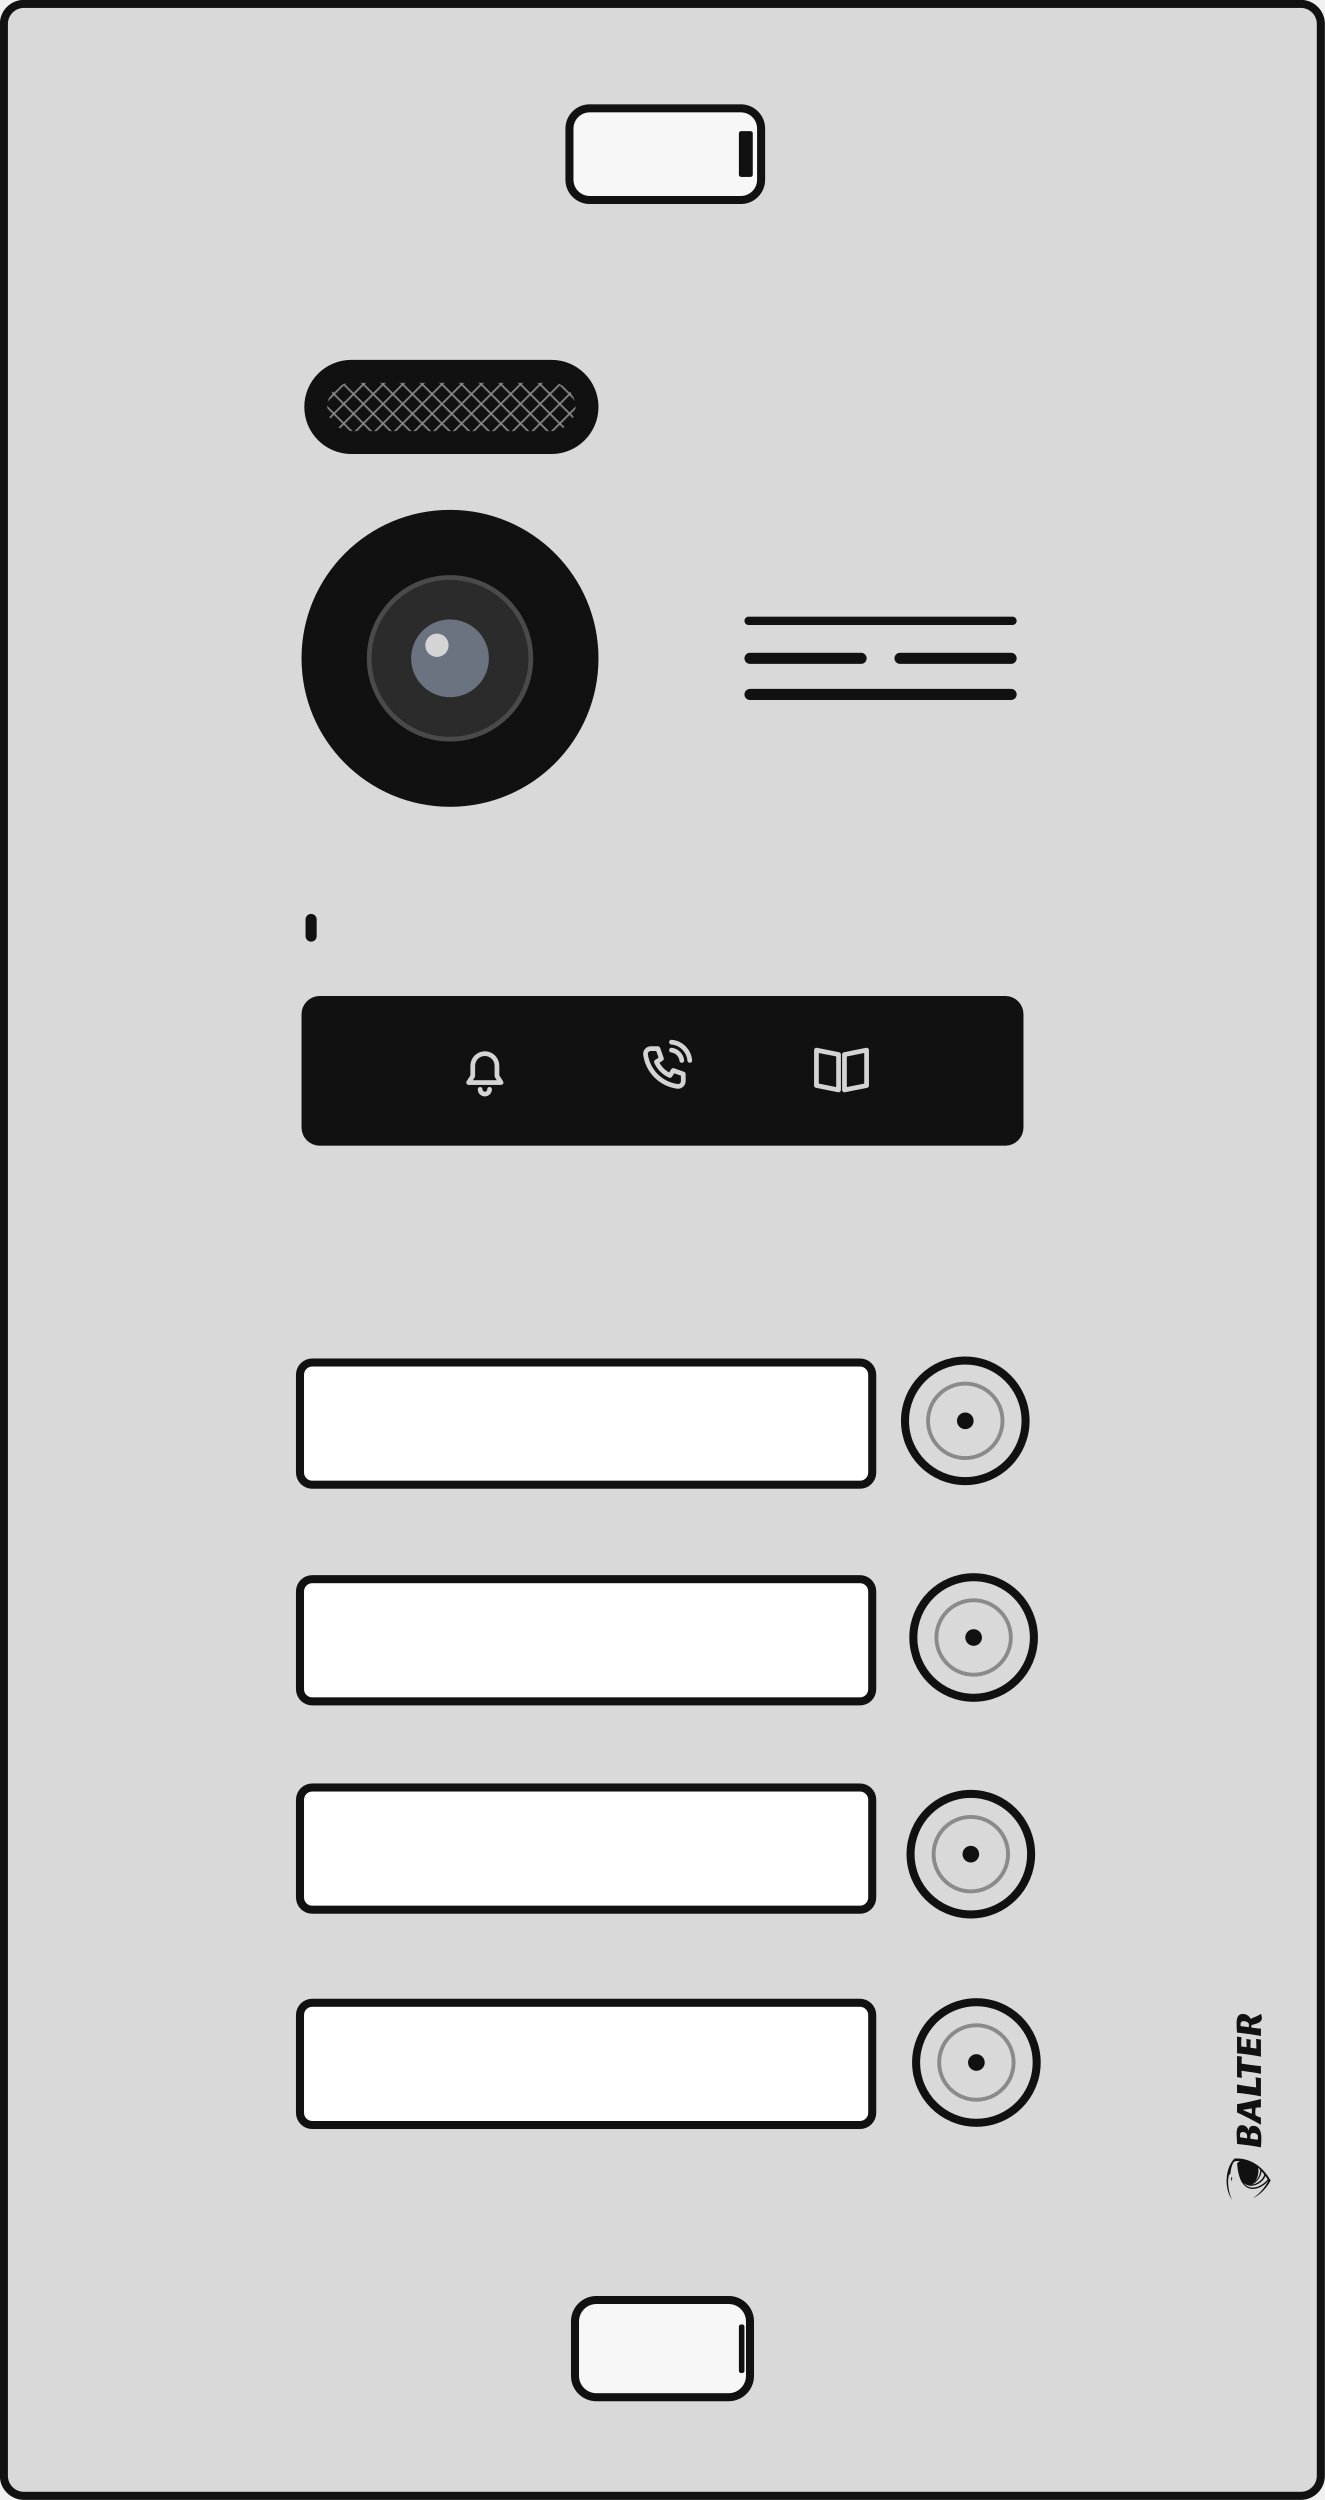
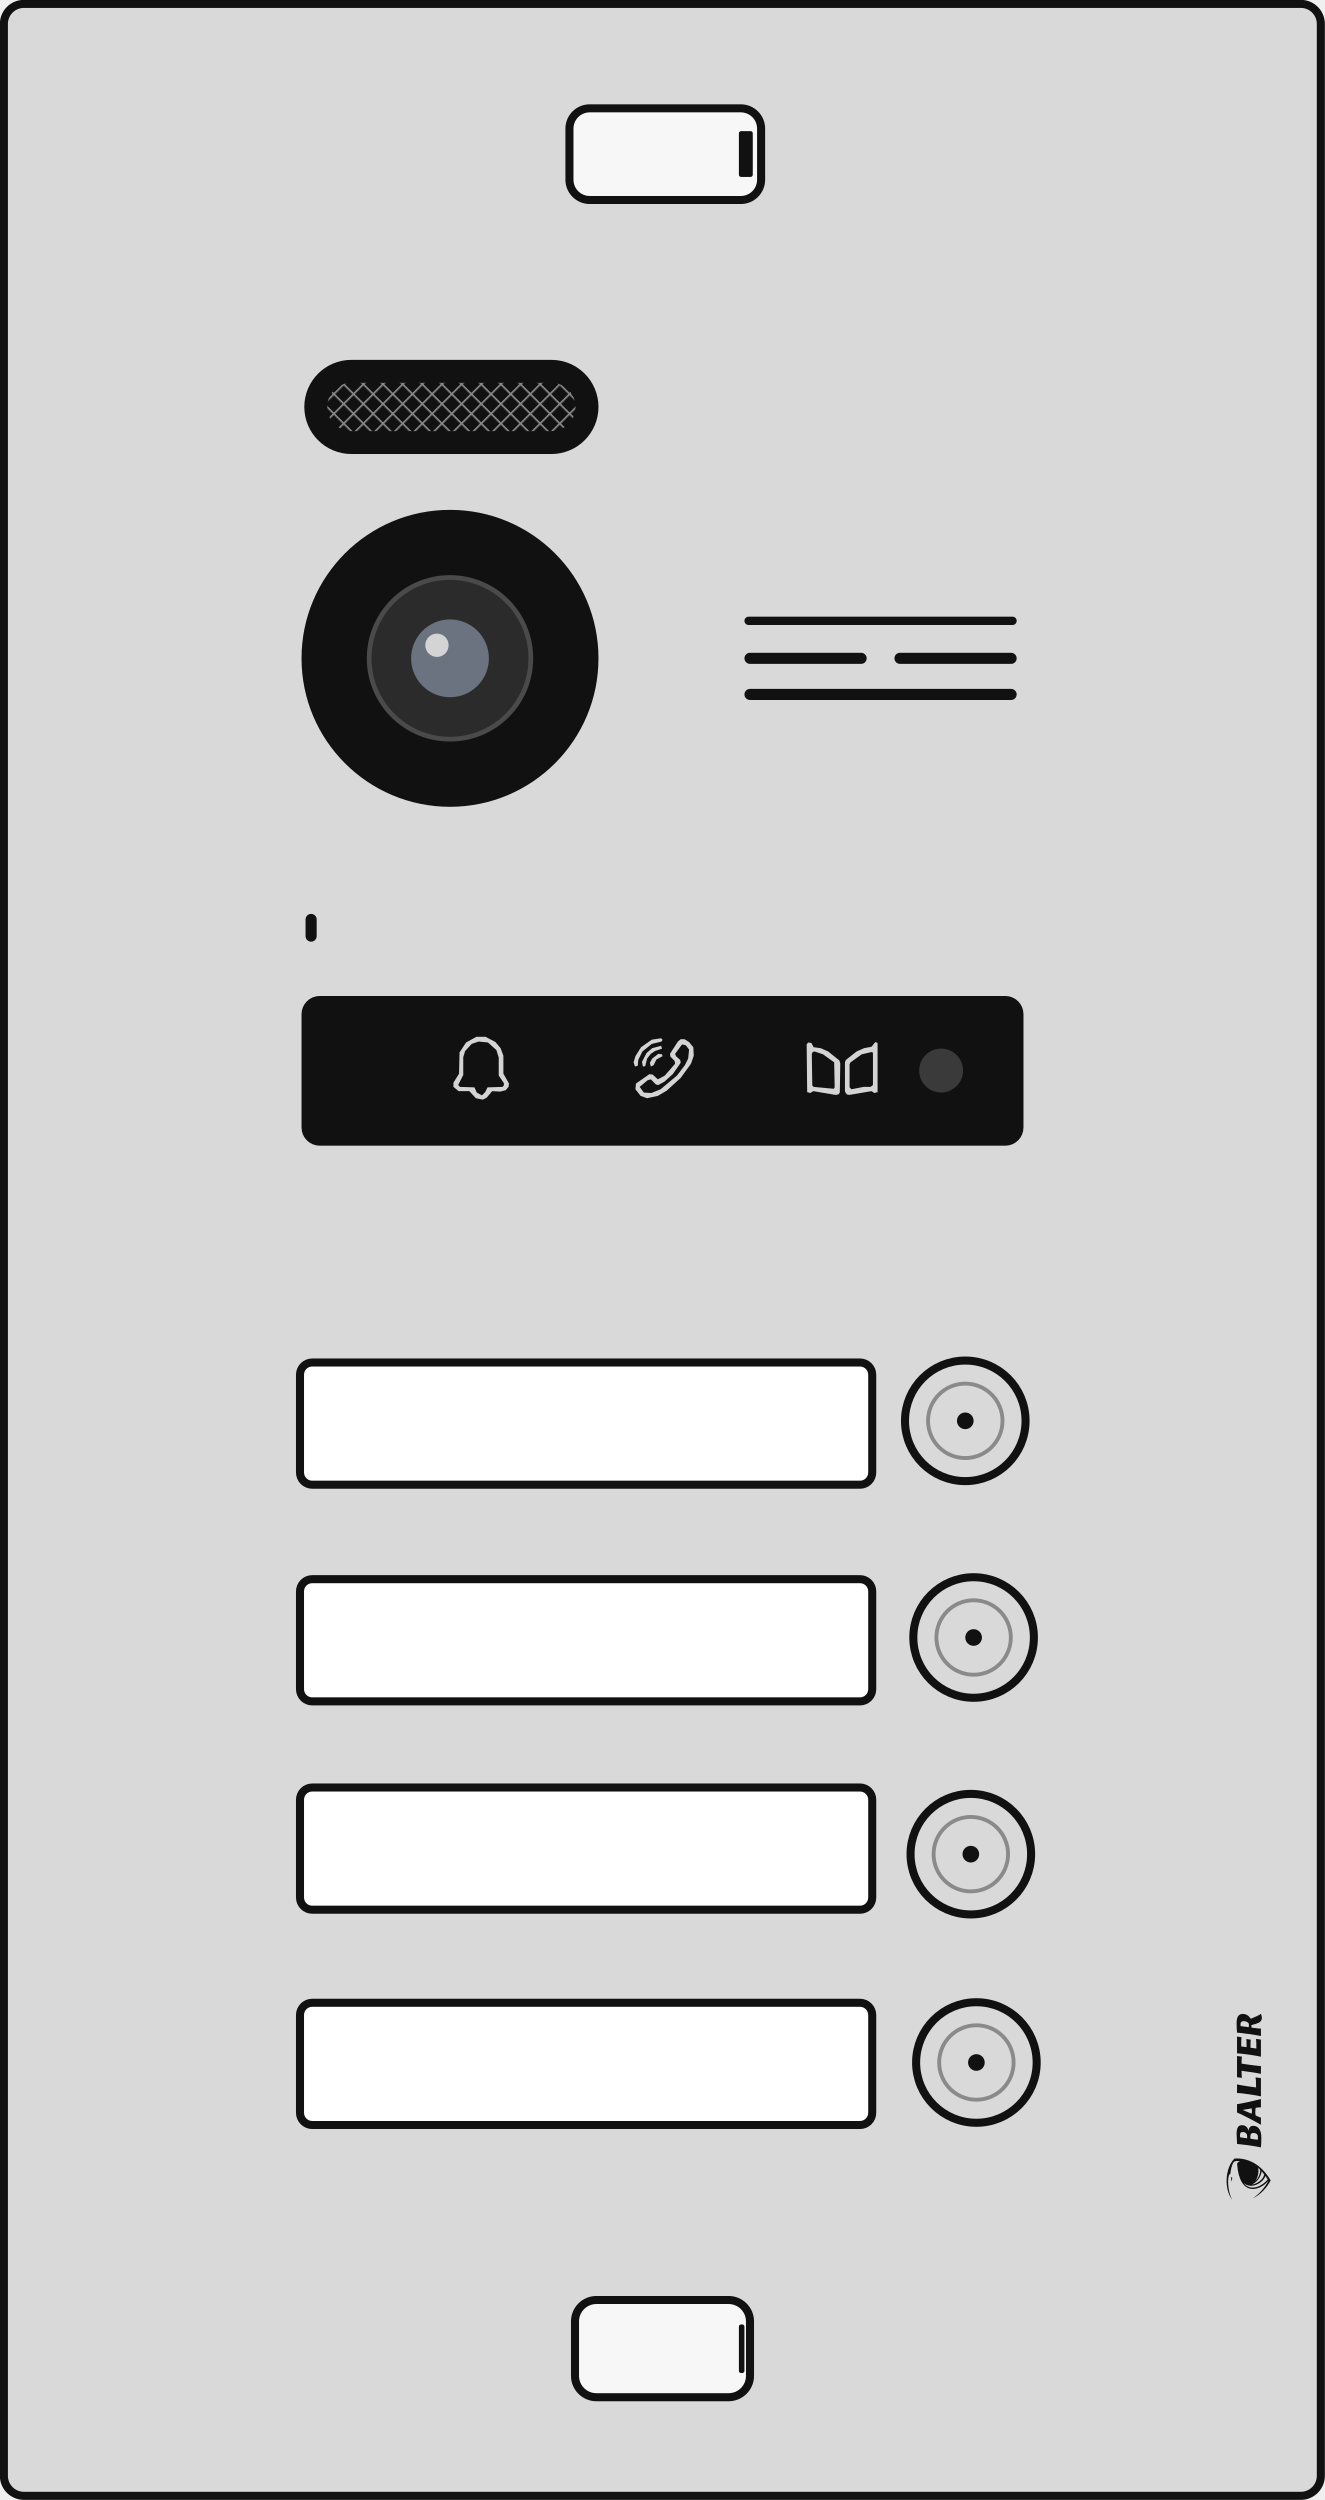
<svg xmlns="http://www.w3.org/2000/svg" viewBox="0 0 477 900" width="477" height="900" role="img" aria-label="EVO-HD-4FAM · Video-Türstation, 4 Klingeltaster (Skizze)">
  <defs>
    <pattern id="mesh" width="5" height="5" patternUnits="userSpaceOnUse" patternTransform="rotate(45)">
      <path d="M0 0V5M0 0H5" stroke="#8a8a8a" stroke-width="1.2" />
    </pattern>
  </defs>
  <rect x="1.4" y="1.4" width="474.1" height="897.1" rx="7.2" fill="#D9D9D9" stroke="#111111" stroke-width="2.9" />
  <circle cx="162.0" cy="237.0" r="52.0" fill="#111111" stroke="#111111" stroke-width="2.9" />
  <circle cx="162.0" cy="237.0" r="29.1" fill="#2B2B2B" stroke="#4a4a4a" stroke-width="1.7" />
  <circle cx="162.0" cy="237.0" r="14.0" fill="#6b7280" />
  <circle cx="157.3" cy="232.3" r="4.2" fill="#D4D4D4" />
  <rect x="268.0" y="222.0" width="98.0" height="3.0" rx="1.5" fill="#111111" />
  <rect x="268.0" y="235.0" width="44.0" height="4.0" rx="2.0" fill="#111111" />
  <rect x="322.0" y="235.0" width="44.0" height="4.0" rx="2.0" fill="#111111" />
  <rect x="268.0" y="248.0" width="98.0" height="4.0" rx="2.0" fill="#111111" />
  <rect x="110.0" y="329.0" width="4.0" height="10.0" rx="2.0" fill="#111111" />
  <rect x="110.0" y="360.0" width="257.0" height="51.0" rx="5.1" fill="#111111" stroke="#111111" stroke-width="2.9" />
-   <path d="M6.5 16.5h11l-1.4-2.2V10.8a4.1 4.1 0 0 0-8.2 0v3.5z M10.4 18.8a1.6 1.6 0 0 0 3.2 0" transform="translate(161.8 372.2) scale(1.062)" fill="none" stroke="#D4D4D4" stroke-width="1.6" stroke-linecap="round" stroke-linejoin="round" />
-   <path d="M8 5h2.4l1.2 3.4-1.7 1.1a9 9 0 0 0 4.6 4.6l1.1-1.7 3.4 1.2V16a1.8 1.8 0 0 1-1.9 1.8A12.6 12.6 0 0 1 6.2 6.9 1.8 1.8 0 0 1 8 5z M15 5.5a4 4 0 0 1 3.5 3.5 M15 2.8a6.8 6.8 0 0 1 6.2 6.2" transform="translate(225.8 372.2) scale(1.062)" fill="none" stroke="#D4D4D4" stroke-width="1.6" stroke-linecap="round" stroke-linejoin="round" />
-   <path d="M3.5 5.5l7.5 1.5v12l-7.5-1.5z M20.5 5.5l-7.5 1.5v12l7.5-1.5z" transform="translate(290.2 372.2) scale(1.062)" fill="none" stroke="#D4D4D4" stroke-width="1.6" stroke-linecap="round" stroke-linejoin="round" />
+   <path d="M171.48 373.26 L167.78 375.30 L165.43 378.87 L165.26 386.52 L163.24 389.75 L163.24 391.28 L165.10 392.81 L168.96 392.81 L171.31 395.36 L173.83 395.87 L175.18 395.19 L177.19 392.81 L180.05 392.98 L182.06 392.47 L183.07 391.28 L183.24 390.09 L181.22 386.52 L181.22 380.06 L180.22 377.34 L178.36 375.13 L174.83 373.26Z M172.31 374.96 L175.68 375.30 L178.70 378.02 L179.54 380.74 L179.54 387.20 L181.39 389.92 L181.39 390.77 L180.88 391.28 L175.51 391.45 L174.67 393.15 L173.49 394.34 L171.65 393.32 L170.80 391.45 L165.60 391.28 L164.93 390.60 L166.77 387.03 L166.77 380.57 L167.45 378.36 L169.80 375.81Z M238.33 379.55 L236.99 379.38 L234.80 381.08 L233.96 382.61 L234.30 383.97 L235.31 383.46 L236.31 381.42 L238.50 380.23Z M238.00 376.49 L234.80 377.34 L232.79 379.04 L231.11 382.27 L231.45 383.97 L232.28 383.80 L232.96 381.08 L234.30 379.38 L235.81 378.36 L238.33 377.51Z M248.07 375.13 L246.39 374.11 L245.05 374.11 L244.04 374.96 L241.19 379.38 L241.35 380.40 L242.86 381.93 L243.04 382.95 L239.34 387.20 L236.82 388.56 L234.97 386.86 L233.79 386.69 L228.93 390.09 L228.75 392.13 L230.61 394.51 L232.96 395.36 L236.82 394.51 L240.01 392.64 L245.05 388.05 L248.75 382.95 L249.76 380.06 L249.59 377.00Z M246.90 376.32 L248.07 377.85 L247.74 381.08 L246.56 383.46 L243.71 387.20 L237.82 392.13 L234.47 393.49 L231.78 393.32 L230.27 391.28 L233.13 388.90 L234.30 388.56 L236.15 390.43 L236.99 390.60 L239.18 389.41 L242.20 386.69 L245.05 382.61 L244.88 381.59 L243.37 380.23 L243.04 379.38 L245.55 375.98Z M238.00 373.77 L234.64 374.28 L230.77 377.00 L228.75 380.23 L228.09 382.44 L228.59 383.97 L229.60 383.63 L229.76 381.59 L231.27 378.53 L234.64 375.81 L238.17 374.96 L238.50 374.28Z M290.91 375.30 L290.40 375.98 L290.58 393.15 L291.74 393.49 L292.75 392.81 L300.81 394.17 L301.82 394.00 L302.33 393.32 L302.50 382.78 L302.17 381.76 L298.13 378.53 L295.44 377.34 L292.92 377.00 L292.09 375.47Z M292.59 378.70 L293.26 378.53 L296.28 379.55 L300.31 382.44 L300.48 391.45 L300.15 391.96 L292.92 391.28 L292.42 390.77 L292.25 379.38Z M315.93 375.47 L315.10 375.13 L313.76 376.83 L311.06 377.34 L308.37 378.53 L304.51 381.59 L304.18 382.44 L304.18 392.98 L304.85 394.00 L305.69 394.17 L313.76 392.81 L314.76 393.49 L315.93 393.15Z M313.92 378.70 L314.26 379.04 L314.26 390.60 L313.41 391.28 L310.89 391.28 L306.53 392.13 L305.85 391.45 L305.85 383.12 L306.20 382.44 L310.23 379.55Z" fill="#D4D4D4" fill-rule="evenodd" />
+   <circle cx="338.8" cy="385.4" r="7.9" fill="#3a3a3a" />
  <rect x="111.0" y="131.0" width="103.0" height="31.0" rx="15.5" fill="#111111" stroke="#111111" stroke-width="2.9" />
  <rect x="117.8" y="137.8" width="89.4" height="17.4" rx="8.7" fill="url(#mesh)" />
  <rect x="207.0" y="828.0" width="63.0" height="35.0" rx="7.7" fill="#F7F7F7" stroke="#111111" stroke-width="2.9" />
  <rect x="266.0" y="836.8" width="2.0" height="17.5" rx="0.8" fill="#111111" />
  <rect x="205.0" y="39.0" width="69.0" height="33.0" rx="7.3" fill="#F7F7F7" stroke="#111111" stroke-width="2.9" />
  <rect x="266.0" y="47.2" width="5.0" height="16.5" rx="0.8" fill="#111111" />
  <rect x="108.0" y="490.5" width="206.0" height="44.0" rx="4.4" fill="#FFFFFF" stroke="#111111" stroke-width="2.9" />
  <rect x="108.0" y="568.5" width="206.0" height="44.0" rx="4.4" fill="#FFFFFF" stroke="#111111" stroke-width="2.9" />
  <rect x="108.0" y="643.5" width="206.0" height="44.0" rx="4.4" fill="#FFFFFF" stroke="#111111" stroke-width="2.9" />
  <rect x="108.0" y="721.0" width="206.0" height="44.0" rx="4.4" fill="#FFFFFF" stroke="#111111" stroke-width="2.9" />
  <circle cx="347.5" cy="511.5" r="21.7" fill="#D9D9D9" stroke="#111111" stroke-width="2.9" />
  <circle cx="347.5" cy="511.5" r="13.4" fill="none" stroke="#8a8a8a" stroke-width="1.4" />
  <circle cx="347.5" cy="511.5" r="3.0" fill="#111111" />
  <circle cx="350.5" cy="589.5" r="21.7" fill="#D9D9D9" stroke="#111111" stroke-width="2.9" />
  <circle cx="350.5" cy="589.5" r="13.4" fill="none" stroke="#8a8a8a" stroke-width="1.4" />
  <circle cx="350.5" cy="589.5" r="3.0" fill="#111111" />
  <circle cx="349.5" cy="667.5" r="21.7" fill="#D9D9D9" stroke="#111111" stroke-width="2.9" />
  <circle cx="349.5" cy="667.5" r="13.4" fill="none" stroke="#8a8a8a" stroke-width="1.4" />
  <circle cx="349.5" cy="667.5" r="3.0" fill="#111111" />
  <circle cx="351.5" cy="742.5" r="21.7" fill="#D9D9D9" stroke="#111111" stroke-width="2.9" />
  <circle cx="351.5" cy="742.5" r="13.4" fill="none" stroke="#8a8a8a" stroke-width="1.4" />
  <circle cx="351.5" cy="742.5" r="3.0" fill="#111111" />
  <g transform="translate(441.57 792.00) rotate(-90) scale(0.1687)">
    <g>
      <path fill="#111111" d="M159.66,32.74c0,3.79-1.1,6.91-3.37,9.35-2.27,2.44-4.89,3.96-7.83,4.38l-.08.67c5.98.25,9.94,4.13,9.94,9.44,0,11.88-9.69,17.61-25.95,17.61-8.09,0-14.74-.34-20.05-1.01,1.6-7.67,2.95-15.42,3.96-23.08l.67-4.63c.59-4.46,1.43-12.22,2.53-23.08,11.21-.67,18.28-1.01,21.23-1.01,13.73,0,18.96,3.71,18.96,11.37ZM128.57,66.19c1.09.51,2.78.76,5.05.76,2.44,0,4.38-.42,5.73-1.18,2.44-2.11,3.71-5.05,3.71-8.68,0-5.31-4.63-7.5-12.38-6.07l-2.11,15.16ZM131.69,43.78c3.29.34,6.15.17,8.42-.51,3.29-1.85,4.97-4.8,4.97-8.85s-2.11-5.81-6.4-5.81c-2.53,0-4.13.17-4.89.42l-2.11,14.74Z" />
      <path fill="#111111" d="M197.65,73.26c.08-2.86,0-5.39-.42-7.5l-.76-3.88c-5.48-.84-10.78-.84-15.92,0l-1.68,3.45c-1.26,2.44-2.28,5.14-2.95,7.92h-15.33c3.62-6.23,8.68-15.5,15-27.88,6.4-12.38,10.11-20.05,11.12-23.08h17.78c.51,4.13,1.94,11.71,4.3,22.66,2.44,10.95,4.63,20.39,6.74,28.31h-17.86ZM191.92,35.02l-7.83,18.62c2.95.67,8.09.67,11.37,0l-3.12-18.62h-.42Z" />
      <path fill="#111111" d="M260.08,73.26h-38.92c.76-2.61,2.27-11.29,4.55-26.2l.34-2.78c1.6-10.19,2.36-17.52,2.27-21.99h18.37c-1.09,4.21-2.36,11.71-3.96,22.49l-2.53,18.11h3.62c8.68,0,14.57-.34,17.86-1.1l-1.6,11.46Z" />
      <path fill="#111111" d="M262.02,22.3h45.24l-1.35,10.53c-3.29-.59-7.5-.84-12.47-.84h-2.44l-2.36,16.17c-1.85,13.56-2.78,21.99-2.86,25.1h-16.6c.93-3.45,2.36-11.88,4.3-25.44l2.27-15.84h-2.19c-5.64,0-9.94.25-12.89.84l1.35-10.53Z" />
      <path fill="#111111" d="M342.3,73.26h-36.56c1.09-3.96,2.44-11.79,4.21-23.59l.42-3.54c1.6-10.87,2.44-18.79,2.53-23.84h35.89l-1.43,9.52c-3.29-.42-9.77-.59-19.63-.59l-1.52,11.46c8.85,0,14.57-.17,17.35-.51l-1.43,9.44c-2.36-.42-8.09-.59-17.19-.59l-1.68,12.55c10.87,0,17.69-.25,20.56-.67l-1.52,10.36Z" />
      <path fill="#111111" d="M349.89,73.26c.84-2.95,2.27-11.46,4.3-25.69l.42-3.62c1.6-10.45,2.36-17.61,2.44-21.57,5.22-.67,12.05-1.01,20.47-1.01,13.48,0,19.54,4.46,19.54,13.31,0,6.91-3.45,12.55-10.28,16.93,3.71,9.6,7.16,16.85,10.45,21.74-3.12,1.26-6.07,1.94-8.68,1.94-4.63,0-8.09-2.27-10.28-6.74-1.52-2.95-3.2-8.09-5.05-15.58h-5.22l-.51,3.12c-1.26,8.51-1.77,14.24-1.68,17.19h-15.92ZM374.91,29.63c-1.43,0-2.7.08-3.79.34l-2.36,17.35c3.45.59,6.23.51,8.42-.34,2.44-2.11,4.55-6.32,4.55-10.36,0-4.63-2.27-6.99-6.82-6.99Z" />
    </g>
    <path fill="#111111" fill-rule="evenodd" d="M88.47,16.84c1.96,29.28-12.88,57.77-46.76,77.16-15.73-7.73-31.89-23.39-38.41-38.72,8.72,13.9,22.74,26.14,38.01,34.13C19.99,72.29,4.11,27.42,77.59,22.41c2.47.81,4.61,4.01,5.05,6.37,0,0,2.52-10.94-2.61-14.21-5.13-3.27-15.31-5.77-24.05-6.47-.71-1.35-1.46-2.35-4.17-3.31C39.74,1.06,13.44,4.18,0,12.38,22.45-5.83,68.17-3.62,88.47,16.84h0ZM36.49,36.37c-19.83,14.75-6.48,40.39,7.33,51.43,1.56-.91,5.45-3.37,7.55-4.92-13.57-4.06-30.41-29.45-14.88-46.51h0ZM33,53.78c.61,9.04,9.84,24.66,21.42,26.41,1.67-1.14,4.85-3.42,7.01-5.42-12.51-1.04-24.93-11.43-28.42-20.98h0ZM39.25,60.44s9.22,11.12,24.85,11.49c1.18-1.09,2.91-2.55,4.69-4.65-10.71,2.62-24.91-2.22-29.54-6.84h0ZM39.28,9.78c1.4.61,3.68,1.6,7.36,2.43,1.64-.3,2.86-1.34,3.04-1.58-1.95-1.16-8.21-1.16-10.4-.85Z" />
  </g>
</svg>
